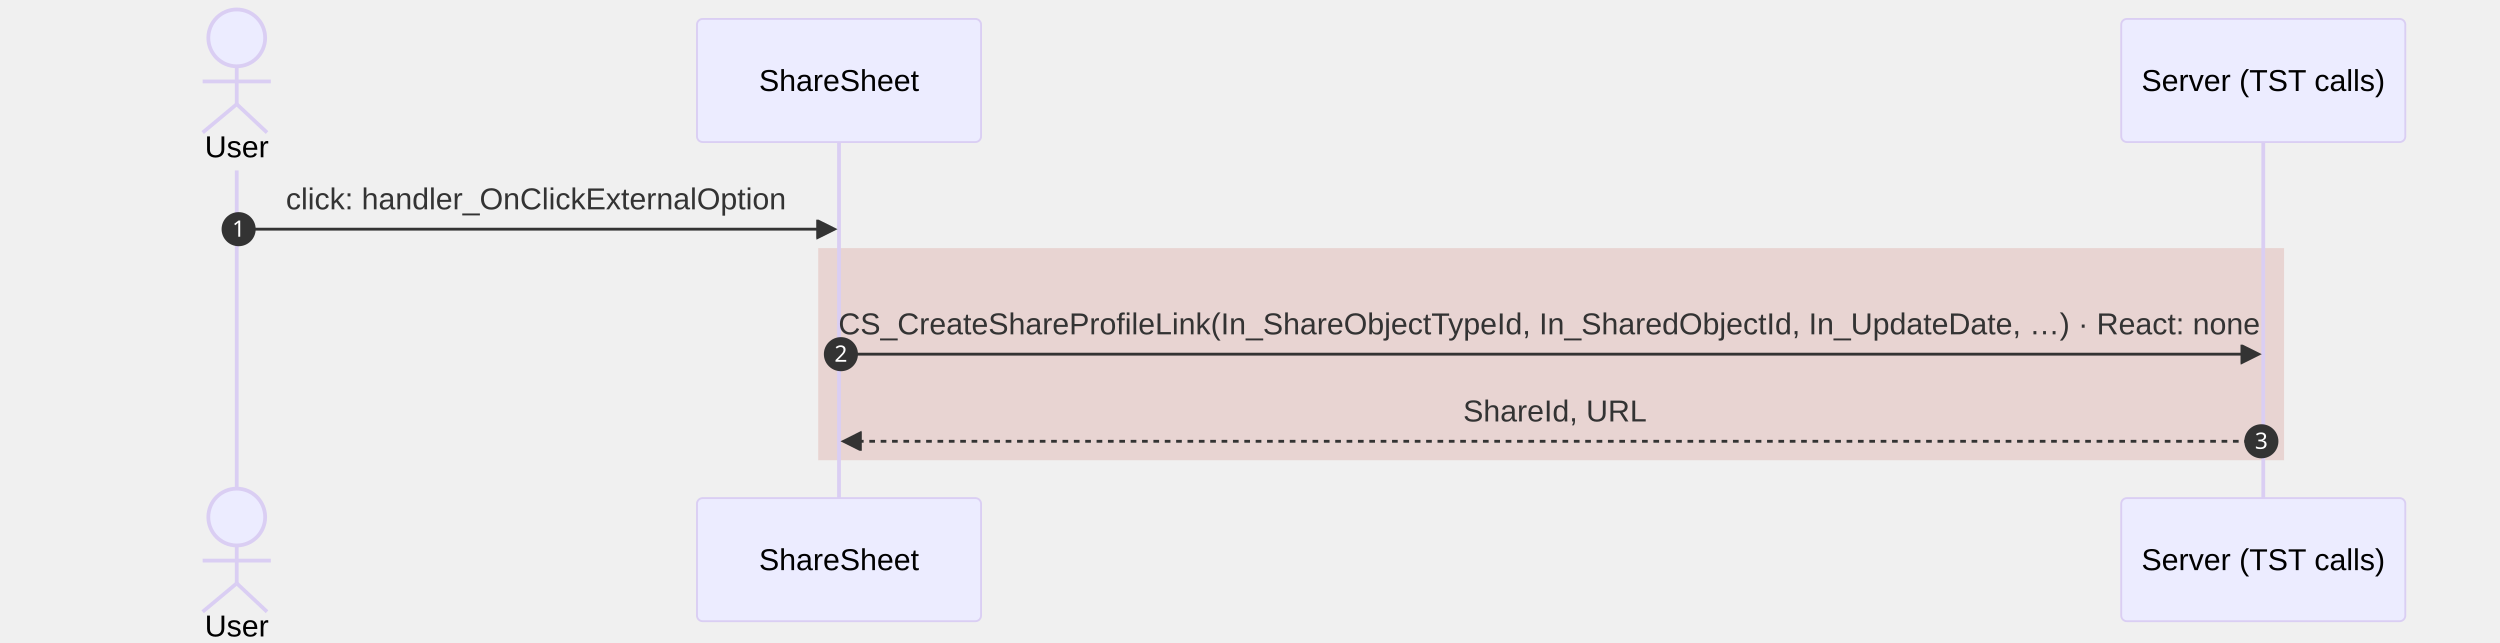
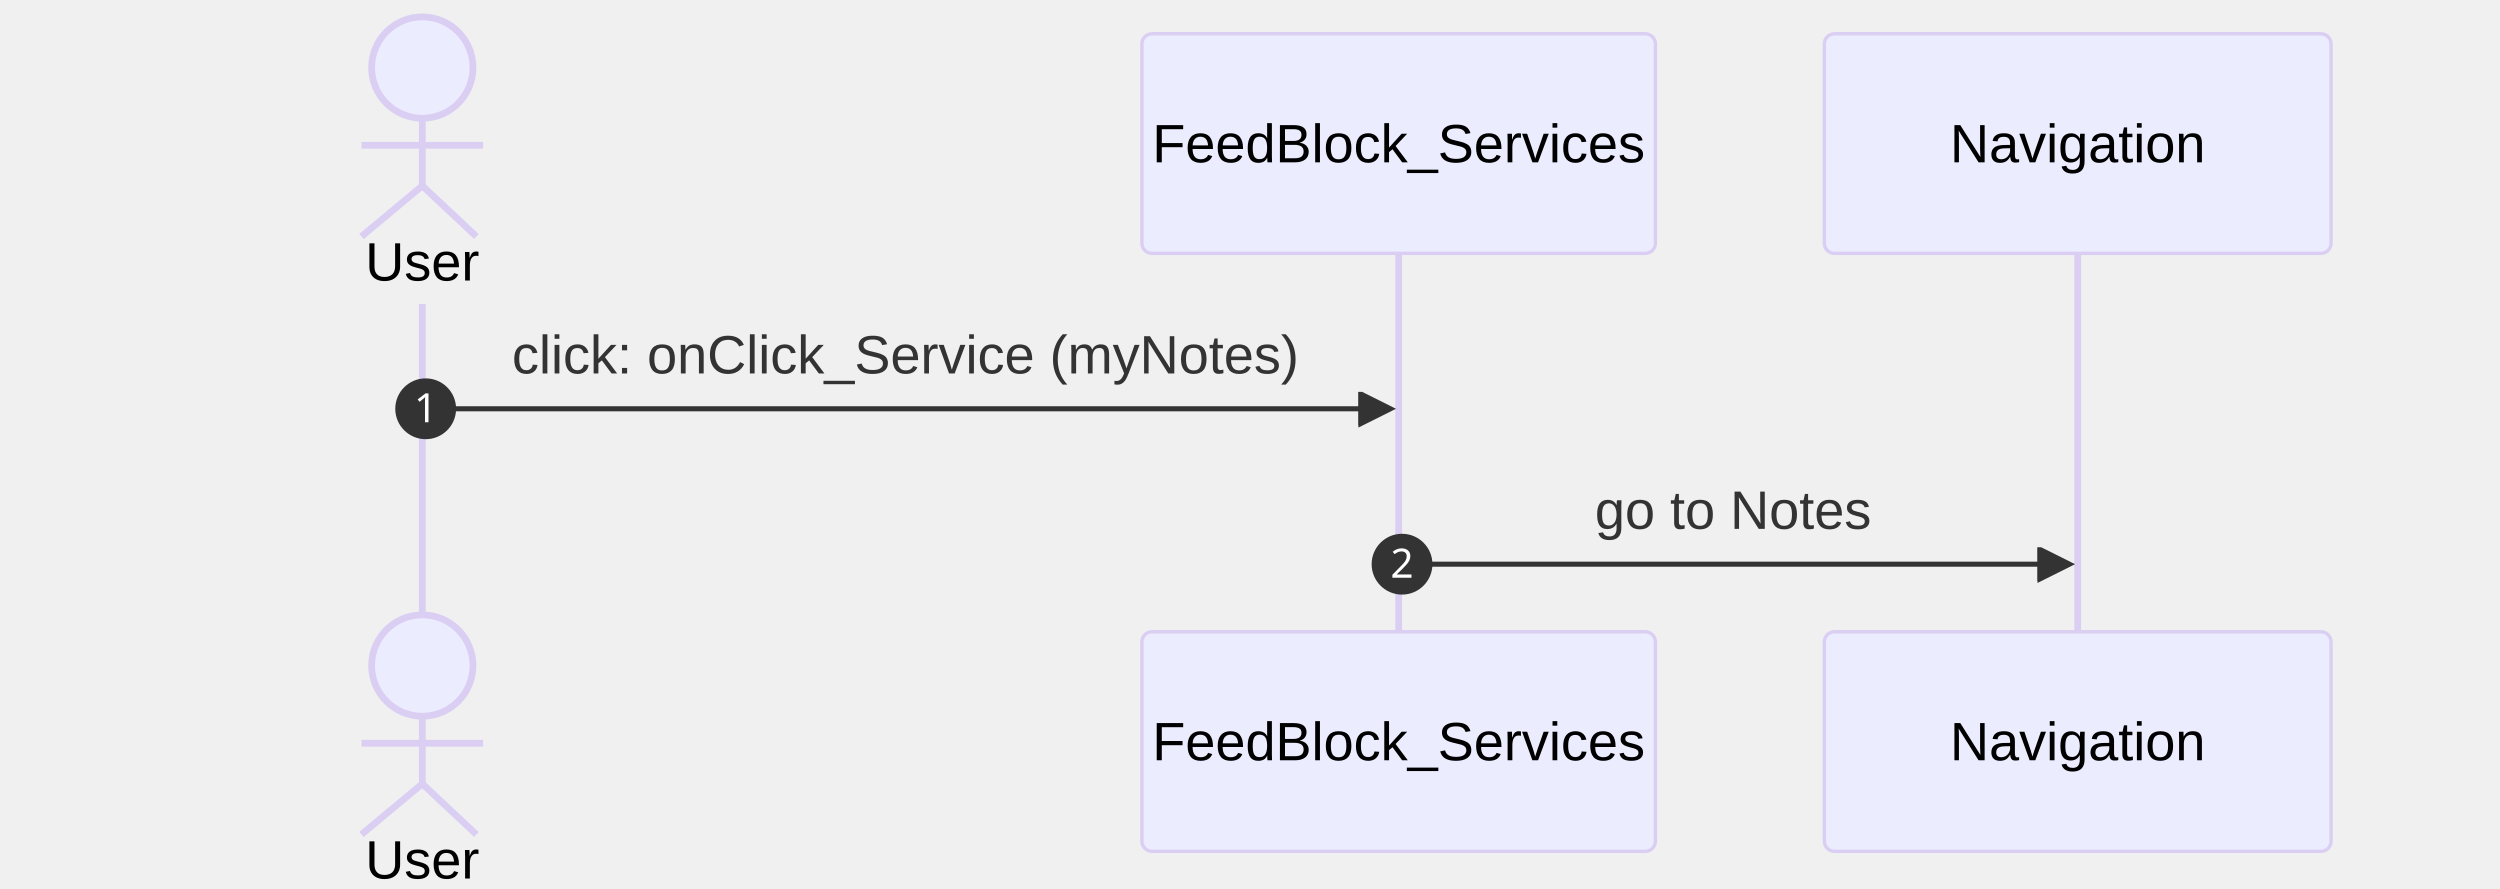
- <svg xmlns="http://www.w3.org/2000/svg" aria-roledescription="sequence" role="graphics-document document" viewBox="-50 -10 1320 339" style="max-width: 1320px;" width="100%" id="d">
-   <rect class="rect" height="112" width="774" fill="rgba(192, 57, 43, 0.15)" y="121" x="382" />
+ <svg xmlns="http://www.w3.org/2000/svg" aria-roledescription="sequence" role="graphics-document document" viewBox="-50 -10 740 263" style="max-width: 740px;" width="100%" id="d">
  <g>
-     <rect class="actor actor-bottom" ry="3" rx="3" name="S" height="65" width="150" stroke="#666" fill="#eaeaea" y="253" x="1070" />
-     <text style="text-anchor: middle; font-size: 16px; font-weight: 400;" class="actor" alignment-baseline="central" dominant-baseline="central" y="285.5" x="1145">
-       <tspan dy="0" x="1145">Server (TST calls)</tspan>
+     <rect class="actor actor-bottom" ry="3" rx="3" name="N" height="65" width="150" stroke="#666" fill="#eaeaea" y="177" x="490" />
+     <text style="text-anchor: middle; font-size: 16px; font-weight: 400;" class="actor" alignment-baseline="central" dominant-baseline="central" y="209.5" x="565">
+       <tspan dy="0" x="565">Navigation</tspan>
    </text>
  </g>
  <g>
-     <rect class="actor actor-bottom" ry="3" rx="3" name="B" height="65" width="150" stroke="#666" fill="#eaeaea" y="253" x="318" />
-     <text style="text-anchor: middle; font-size: 16px; font-weight: 400;" class="actor" alignment-baseline="central" dominant-baseline="central" y="285.5" x="393">
-       <tspan dy="0" x="393">ShareSheet</tspan>
+     <rect class="actor actor-bottom" ry="3" rx="3" name="B" height="65" width="152" stroke="#666" fill="#eaeaea" y="177" x="288" />
+     <text style="text-anchor: middle; font-size: 16px; font-weight: 400;" class="actor" alignment-baseline="central" dominant-baseline="central" y="209.5" x="364">
+       <tspan dy="0" x="364">FeedBlock_Services</tspan>
    </text>
  </g>
  <g>
-     <line stroke="#999" stroke-width="0.5px" class="200" y2="253" x2="1145" y1="5" x1="1145" id="actor2" />
+     <line stroke="#999" stroke-width="0.5px" class="200" y2="177" x2="565" y1="5" x1="565" id="actor2" />
    <g id="root-2">
-       <rect class="actor actor-top" ry="3" rx="3" name="S" height="65" width="150" stroke="#666" fill="#eaeaea" y="0" x="1070" />
-       <text style="text-anchor: middle; font-size: 16px; font-weight: 400;" class="actor" alignment-baseline="central" dominant-baseline="central" y="32.5" x="1145">
-         <tspan dy="0" x="1145">Server (TST calls)</tspan>
+       <rect class="actor actor-top" ry="3" rx="3" name="N" height="65" width="150" stroke="#666" fill="#eaeaea" y="0" x="490" />
+       <text style="text-anchor: middle; font-size: 16px; font-weight: 400;" class="actor" alignment-baseline="central" dominant-baseline="central" y="32.5" x="565">
+         <tspan dy="0" x="565">Navigation</tspan>
      </text>
    </g>
  </g>
  <g>
-     <line stroke="#999" stroke-width="0.5px" class="200" y2="253" x2="393" y1="5" x1="393" id="actor1" />
+     <line stroke="#999" stroke-width="0.5px" class="200" y2="177" x2="364" y1="5" x1="364" id="actor1" />
    <g id="root-1">
-       <rect class="actor actor-top" ry="3" rx="3" name="B" height="65" width="150" stroke="#666" fill="#eaeaea" y="0" x="318" />
-       <text style="text-anchor: middle; font-size: 16px; font-weight: 400;" class="actor" alignment-baseline="central" dominant-baseline="central" y="32.5" x="393">
-         <tspan dy="0" x="393">ShareSheet</tspan>
+       <rect class="actor actor-top" ry="3" rx="3" name="B" height="65" width="152" stroke="#666" fill="#eaeaea" y="0" x="288" />
+       <text style="text-anchor: middle; font-size: 16px; font-weight: 400;" class="actor" alignment-baseline="central" dominant-baseline="central" y="32.5" x="364">
+         <tspan dy="0" x="364">FeedBlock_Services</tspan>
      </text>
    </g>
  </g>
  <style>#d{font-family:"trebuchet ms",verdana,arial,sans-serif;font-size:16px;fill:#333;}#d .error-icon{fill:#552222;}#d .error-text{fill:#552222;stroke:#552222;}#d .edge-thickness-normal{stroke-width:2px;}#d .edge-thickness-thick{stroke-width:3.5px;}#d .edge-pattern-solid{stroke-dasharray:0;}#d .edge-pattern-dashed{stroke-dasharray:3;}#d .edge-pattern-dotted{stroke-dasharray:2;}#d .marker{fill:#333333;stroke:#333333;}#d .marker.cross{stroke:#333333;}#d svg{font-family:"trebuchet ms",verdana,arial,sans-serif;font-size:16px;}#d .actor{stroke:hsl(259.626, 59.777%, 87.902%);fill:#ECECFF;}#d text.actor&gt;tspan{fill:black;stroke:none;}#d .actor-line{stroke:grey;}#d .messageLine0{stroke-width:1.5;stroke-dasharray:none;stroke:#333;}#d .messageLine1{stroke-width:1.5;stroke-dasharray:2,2;stroke:#333;}#d #arrowhead path{fill:#333;stroke:#333;}#d .sequenceNumber{fill:white;}#d #sequencenumber{fill:#333;}#d #crosshead path{fill:#333;stroke:#333;}#d .messageText{fill:#333;stroke:none;}#d .labelBox{stroke:hsl(259.626, 59.777%, 87.902%);fill:#ECECFF;}#d .labelText,#d .labelText&gt;tspan{fill:black;stroke:none;}#d .loopText,#d .loopText&gt;tspan{fill:black;stroke:none;}#d .loopLine{stroke-width:2px;stroke-dasharray:2,2;stroke:hsl(259.626, 59.777%, 87.902%);fill:hsl(259.626, 59.777%, 87.902%);}#d .note{stroke:#aaaa33;fill:#fff5ad;}#d .noteText,#d .noteText&gt;tspan{fill:black;stroke:none;}#d .activation0{fill:#f4f4f4;stroke:#666;}#d .activation1{fill:#f4f4f4;stroke:#666;}#d .activation2{fill:#f4f4f4;stroke:#666;}#d .actorPopupMenu{position:absolute;}#d .actorPopupMenuPanel{position:absolute;fill:#ECECFF;box-shadow:0px 8px 16px 0px rgba(0,0,0,0.2);filter:drop-shadow(3px 5px 2px rgb(0 0 0 / 0.4));}#d .actor-man line{stroke:hsl(259.626, 59.777%, 87.902%);fill:#ECECFF;}#d .actor-man circle,#d line{stroke:hsl(259.626, 59.777%, 87.902%);fill:#ECECFF;stroke-width:2px;}#d :root{--mermaid-font-family:"trebuchet ms",verdana,arial,sans-serif;}</style>
  <g />
  <defs>
    <symbol height="24" width="24" id="computer">
      <path d="M2 2v13h20v-13h-20zm18 11h-16v-9h16v9zm-10.228 6l.466-1h3.524l.467 1h-4.457zm14.228 3h-24l2-6h2.104l-1.33 4h18.45l-1.297-4h2.073l2 6zm-5-10h-14v-7h14v7z" transform="scale(.5)" />
    </symbol>
  </defs>
  <defs>
    <symbol clip-rule="evenodd" fill-rule="evenodd" id="database">
      <path d="M12.258.001l.256.004.255.005.253.008.251.01.249.012.247.015.246.016.242.019.241.02.239.023.236.024.233.027.231.028.229.031.225.032.223.034.22.036.217.038.214.04.211.041.208.043.205.045.201.046.198.048.194.05.191.051.187.053.183.054.18.056.175.057.172.059.168.06.163.061.16.063.155.064.15.066.074.033.073.033.071.034.07.034.069.035.068.035.067.035.066.035.064.036.064.036.062.036.06.036.06.037.058.037.058.037.055.038.055.038.053.038.052.038.051.039.05.039.048.039.047.039.045.04.044.04.043.04.041.04.04.041.039.041.037.041.036.041.034.041.033.042.032.042.03.042.029.042.027.042.026.043.024.043.023.043.021.043.02.043.018.044.017.043.015.044.013.044.012.044.011.045.009.044.007.045.006.045.004.045.002.045.001.045v17l-.001.045-.002.045-.004.045-.006.045-.007.045-.009.044-.011.045-.012.044-.013.044-.015.044-.017.043-.018.044-.02.043-.021.043-.023.043-.024.043-.026.043-.027.042-.029.042-.03.042-.032.042-.033.042-.034.041-.036.041-.037.041-.039.041-.04.041-.041.04-.043.04-.044.04-.045.04-.047.039-.048.039-.05.039-.051.039-.052.038-.053.038-.055.038-.055.038-.058.037-.058.037-.06.037-.06.036-.062.036-.064.036-.064.036-.066.035-.067.035-.068.035-.069.035-.07.034-.071.034-.073.033-.074.033-.15.066-.155.064-.16.063-.163.061-.168.06-.172.059-.175.057-.18.056-.183.054-.187.053-.191.051-.194.05-.198.048-.201.046-.205.045-.208.043-.211.041-.214.04-.217.038-.22.036-.223.034-.225.032-.229.031-.231.028-.233.027-.236.024-.239.023-.241.02-.242.019-.246.016-.247.015-.249.012-.251.01-.253.008-.255.005-.256.004-.258.001-.258-.001-.256-.004-.255-.005-.253-.008-.251-.01-.249-.012-.247-.015-.245-.016-.243-.019-.241-.02-.238-.023-.236-.024-.234-.027-.231-.028-.228-.031-.226-.032-.223-.034-.22-.036-.217-.038-.214-.04-.211-.041-.208-.043-.204-.045-.201-.046-.198-.048-.195-.05-.19-.051-.187-.053-.184-.054-.179-.056-.176-.057-.172-.059-.167-.06-.164-.061-.159-.063-.155-.064-.151-.066-.074-.033-.072-.033-.072-.034-.07-.034-.069-.035-.068-.035-.067-.035-.066-.035-.064-.036-.063-.036-.062-.036-.061-.036-.06-.037-.058-.037-.057-.037-.056-.038-.055-.038-.053-.038-.052-.038-.051-.039-.049-.039-.049-.039-.046-.039-.046-.04-.044-.04-.043-.04-.041-.04-.04-.041-.039-.041-.037-.041-.036-.041-.034-.041-.033-.042-.032-.042-.03-.042-.029-.042-.027-.042-.026-.043-.024-.043-.023-.043-.021-.043-.02-.043-.018-.044-.017-.043-.015-.044-.013-.044-.012-.044-.011-.045-.009-.044-.007-.045-.006-.045-.004-.045-.002-.045-.001-.045v-17l.001-.045.002-.045.004-.045.006-.045.007-.045.009-.044.011-.045.012-.044.013-.044.015-.044.017-.043.018-.044.02-.043.021-.043.023-.043.024-.043.026-.043.027-.042.029-.042.03-.042.032-.042.033-.042.034-.041.036-.041.037-.041.039-.041.04-.041.041-.04.043-.04.044-.04.046-.04.046-.039.049-.039.049-.039.051-.039.052-.038.053-.038.055-.038.056-.038.057-.037.058-.037.06-.037.061-.036.062-.036.063-.036.064-.036.066-.035.067-.035.068-.035.069-.035.07-.034.072-.034.072-.033.074-.033.151-.066.155-.064.159-.063.164-.061.167-.06.172-.059.176-.057.179-.056.184-.054.187-.053.19-.051.195-.05.198-.048.201-.046.204-.045.208-.043.211-.041.214-.04.217-.038.22-.036.223-.034.226-.032.228-.031.231-.028.234-.027.236-.024.238-.023.241-.02.243-.019.245-.016.247-.015.249-.012.251-.01.253-.008.255-.005.256-.004.258-.001.258.001zm-9.258 20.499v.01l.001.021.003.021.004.022.005.021.006.022.007.022.009.023.01.022.011.023.012.023.013.023.015.023.016.024.017.023.018.024.019.024.021.024.022.025.023.024.024.025.052.049.056.05.061.051.066.051.07.051.075.051.079.052.084.052.088.052.092.052.097.052.102.051.105.052.11.052.114.051.119.051.123.051.127.05.131.05.135.05.139.048.144.049.147.047.152.047.155.047.16.045.163.045.167.043.171.043.176.041.178.041.183.039.187.039.19.037.194.035.197.035.202.033.204.031.209.03.212.029.216.027.219.025.222.024.226.021.23.02.233.018.236.016.24.015.243.012.246.01.249.008.253.005.256.004.259.001.26-.001.257-.004.254-.005.25-.008.247-.011.244-.012.241-.014.237-.016.233-.018.231-.021.226-.021.224-.024.22-.026.216-.027.212-.028.21-.031.205-.031.202-.034.198-.034.194-.036.191-.037.187-.039.183-.04.179-.04.175-.042.172-.043.168-.044.163-.045.16-.046.155-.046.152-.047.148-.048.143-.049.139-.049.136-.05.131-.05.126-.05.123-.051.118-.052.114-.051.11-.052.106-.052.101-.052.096-.052.092-.052.088-.053.083-.051.079-.052.074-.052.07-.051.065-.051.06-.051.056-.05.051-.05.023-.024.023-.025.021-.024.02-.024.019-.024.018-.024.017-.024.015-.023.014-.024.013-.023.012-.023.01-.023.01-.022.008-.022.006-.022.006-.022.004-.022.004-.021.001-.021.001-.021v-4.127l-.077.055-.08.053-.083.054-.085.053-.087.052-.09.052-.093.051-.095.05-.097.05-.1.049-.102.049-.105.048-.106.047-.109.047-.111.046-.114.045-.115.045-.118.044-.12.043-.122.042-.124.042-.126.041-.128.04-.13.04-.132.038-.134.038-.135.037-.138.037-.139.035-.142.035-.143.034-.144.033-.147.032-.148.031-.15.03-.151.03-.153.029-.154.027-.156.027-.158.026-.159.025-.161.024-.162.023-.163.022-.165.021-.166.02-.167.019-.169.018-.169.017-.171.016-.173.015-.173.014-.175.013-.175.012-.177.011-.178.01-.179.008-.179.008-.181.006-.182.005-.182.004-.184.003-.184.002h-.37l-.184-.002-.184-.003-.182-.004-.182-.005-.181-.006-.179-.008-.179-.008-.178-.01-.176-.011-.176-.012-.175-.013-.173-.014-.172-.015-.171-.016-.17-.017-.169-.018-.167-.019-.166-.02-.165-.021-.163-.022-.162-.023-.161-.024-.159-.025-.157-.026-.156-.027-.155-.027-.153-.029-.151-.03-.15-.03-.148-.031-.146-.032-.145-.033-.143-.034-.141-.035-.14-.035-.137-.037-.136-.037-.134-.038-.132-.038-.13-.04-.128-.04-.126-.041-.124-.042-.122-.042-.12-.044-.117-.043-.116-.045-.113-.045-.112-.046-.109-.047-.106-.047-.105-.048-.102-.049-.1-.049-.097-.05-.095-.05-.093-.052-.09-.051-.087-.052-.085-.053-.083-.054-.08-.054-.077-.054v4.127zm0-5.654v.011l.001.021.003.021.004.021.005.022.006.022.007.022.009.022.01.022.011.023.012.023.013.023.015.024.016.023.017.024.018.024.019.024.021.024.022.024.023.025.024.024.052.05.056.05.061.05.066.051.07.051.075.052.079.051.084.052.088.052.092.052.097.052.102.052.105.052.11.051.114.051.119.052.123.05.127.051.131.05.135.049.139.049.144.048.147.048.152.047.155.046.16.045.163.045.167.044.171.042.176.042.178.04.183.04.187.038.19.037.194.036.197.034.202.033.204.032.209.03.212.028.216.027.219.025.222.024.226.022.23.02.233.018.236.016.24.014.243.012.246.01.249.008.253.006.256.003.259.001.26-.001.257-.003.254-.006.25-.008.247-.01.244-.012.241-.015.237-.016.233-.018.231-.02.226-.022.224-.024.22-.025.216-.027.212-.029.21-.03.205-.032.202-.033.198-.035.194-.036.191-.037.187-.039.183-.039.179-.041.175-.042.172-.043.168-.044.163-.045.16-.045.155-.047.152-.047.148-.048.143-.048.139-.05.136-.049.131-.05.126-.051.123-.051.118-.051.114-.052.11-.052.106-.052.101-.052.096-.052.092-.052.088-.052.083-.052.079-.052.074-.051.07-.052.065-.051.06-.05.056-.051.051-.049.023-.025.023-.024.021-.025.02-.024.019-.024.018-.024.017-.024.015-.023.014-.023.013-.024.012-.022.01-.023.01-.023.008-.022.006-.022.006-.022.004-.021.004-.022.001-.021.001-.021v-4.139l-.077.054-.08.054-.083.054-.085.052-.087.053-.09.051-.093.051-.095.051-.097.05-.1.049-.102.049-.105.048-.106.047-.109.047-.111.046-.114.045-.115.044-.118.044-.12.044-.122.042-.124.042-.126.041-.128.04-.13.039-.132.039-.134.038-.135.037-.138.036-.139.036-.142.035-.143.033-.144.033-.147.033-.148.031-.15.03-.151.03-.153.028-.154.028-.156.027-.158.026-.159.025-.161.024-.162.023-.163.022-.165.021-.166.02-.167.019-.169.018-.169.017-.171.016-.173.015-.173.014-.175.013-.175.012-.177.011-.178.009-.179.009-.179.007-.181.007-.182.005-.182.004-.184.003-.184.002h-.37l-.184-.002-.184-.003-.182-.004-.182-.005-.181-.007-.179-.007-.179-.009-.178-.009-.176-.011-.176-.012-.175-.013-.173-.014-.172-.015-.171-.016-.17-.017-.169-.018-.167-.019-.166-.02-.165-.021-.163-.022-.162-.023-.161-.024-.159-.025-.157-.026-.156-.027-.155-.028-.153-.028-.151-.03-.15-.03-.148-.031-.146-.033-.145-.033-.143-.033-.141-.035-.14-.036-.137-.036-.136-.037-.134-.038-.132-.039-.13-.039-.128-.04-.126-.041-.124-.042-.122-.043-.12-.043-.117-.044-.116-.044-.113-.046-.112-.046-.109-.046-.106-.047-.105-.048-.102-.049-.1-.049-.097-.05-.095-.051-.093-.051-.09-.051-.087-.053-.085-.052-.083-.054-.08-.054-.077-.054v4.139zm0-5.666v.011l.001.02.003.022.004.021.005.022.006.021.007.022.009.023.01.022.011.023.012.023.013.023.015.023.016.024.017.024.018.023.019.024.021.025.022.024.023.024.024.025.052.05.056.05.061.05.066.051.07.051.075.052.079.051.084.052.088.052.092.052.097.052.102.052.105.051.11.052.114.051.119.051.123.051.127.05.131.05.135.05.139.049.144.048.147.048.152.047.155.046.16.045.163.045.167.043.171.043.176.042.178.04.183.04.187.038.19.037.194.036.197.034.202.033.204.032.209.03.212.028.216.027.219.025.222.024.226.021.23.02.233.018.236.017.24.014.243.012.246.01.249.008.253.006.256.003.259.001.26-.001.257-.003.254-.006.25-.008.247-.01.244-.013.241-.014.237-.016.233-.018.231-.02.226-.022.224-.024.22-.025.216-.027.212-.029.21-.03.205-.032.202-.033.198-.035.194-.036.191-.037.187-.039.183-.039.179-.041.175-.042.172-.043.168-.044.163-.045.16-.045.155-.047.152-.047.148-.048.143-.049.139-.049.136-.049.131-.051.126-.05.123-.051.118-.052.114-.051.11-.052.106-.052.101-.052.096-.052.092-.052.088-.052.083-.052.079-.052.074-.052.07-.051.065-.051.06-.051.056-.05.051-.049.023-.025.023-.025.021-.024.02-.024.019-.024.018-.024.017-.024.015-.023.014-.024.013-.023.012-.023.01-.022.01-.023.008-.022.006-.022.006-.022.004-.022.004-.021.001-.021.001-.021v-4.153l-.077.054-.08.054-.083.053-.085.053-.087.053-.09.051-.093.051-.095.051-.097.05-.1.049-.102.048-.105.048-.106.048-.109.046-.111.046-.114.046-.115.044-.118.044-.12.043-.122.043-.124.042-.126.041-.128.04-.13.039-.132.039-.134.038-.135.037-.138.036-.139.036-.142.034-.143.034-.144.033-.147.032-.148.032-.15.03-.151.03-.153.028-.154.028-.156.027-.158.026-.159.024-.161.024-.162.023-.163.023-.165.021-.166.02-.167.019-.169.018-.169.017-.171.016-.173.015-.173.014-.175.013-.175.012-.177.01-.178.01-.179.009-.179.007-.181.006-.182.006-.182.004-.184.003-.184.001-.185.001-.185-.001-.184-.001-.184-.003-.182-.004-.182-.006-.181-.006-.179-.007-.179-.009-.178-.01-.176-.01-.176-.012-.175-.013-.173-.014-.172-.015-.171-.016-.17-.017-.169-.018-.167-.019-.166-.02-.165-.021-.163-.023-.162-.023-.161-.024-.159-.024-.157-.026-.156-.027-.155-.028-.153-.028-.151-.03-.15-.03-.148-.032-.146-.032-.145-.033-.143-.034-.141-.034-.14-.036-.137-.036-.136-.037-.134-.038-.132-.039-.13-.039-.128-.041-.126-.041-.124-.041-.122-.043-.12-.043-.117-.044-.116-.044-.113-.046-.112-.046-.109-.046-.106-.048-.105-.048-.102-.048-.1-.05-.097-.049-.095-.051-.093-.051-.09-.052-.087-.052-.085-.053-.083-.053-.08-.054-.077-.054v4.153zm8.74-8.179l-.257.004-.254.005-.25.008-.247.011-.244.012-.241.014-.237.016-.233.018-.231.021-.226.022-.224.023-.22.026-.216.027-.212.028-.21.031-.205.032-.202.033-.198.034-.194.036-.191.038-.187.038-.183.04-.179.041-.175.042-.172.043-.168.043-.163.045-.16.046-.155.046-.152.048-.148.048-.143.048-.139.049-.136.05-.131.05-.126.051-.123.051-.118.051-.114.052-.11.052-.106.052-.101.052-.096.052-.092.052-.088.052-.083.052-.079.052-.074.051-.07.052-.065.051-.06.05-.056.05-.051.05-.023.025-.023.024-.021.024-.02.025-.019.024-.018.024-.017.023-.015.024-.014.023-.013.023-.012.023-.01.023-.01.022-.008.022-.006.023-.006.021-.004.022-.004.021-.001.021-.001.021.001.021.001.021.004.021.004.022.006.021.006.023.008.022.01.022.01.023.012.023.013.023.014.023.015.024.017.023.018.024.019.024.02.025.021.024.023.024.023.025.051.05.056.05.06.05.065.051.07.052.074.051.079.052.083.052.088.052.092.052.096.052.101.052.106.052.11.052.114.052.118.051.123.051.126.051.131.05.136.05.139.049.143.048.148.048.152.048.155.046.16.046.163.045.168.043.172.043.175.042.179.041.183.04.187.038.191.038.194.036.198.034.202.033.205.032.21.031.212.028.216.027.22.026.224.023.226.022.231.021.233.018.237.016.241.014.244.012.247.011.25.008.254.005.257.004.26.001.26-.001.257-.004.254-.005.25-.008.247-.011.244-.012.241-.014.237-.016.233-.018.231-.021.226-.022.224-.023.22-.026.216-.027.212-.028.21-.031.205-.032.202-.033.198-.034.194-.036.191-.038.187-.038.183-.04.179-.041.175-.042.172-.043.168-.043.163-.045.16-.046.155-.046.152-.048.148-.048.143-.048.139-.049.136-.05.131-.05.126-.051.123-.051.118-.051.114-.052.11-.052.106-.052.101-.052.096-.052.092-.052.088-.052.083-.052.079-.052.074-.051.07-.052.065-.051.06-.05.056-.05.051-.05.023-.025.023-.024.021-.024.02-.025.019-.024.018-.024.017-.023.015-.024.014-.023.013-.023.012-.023.01-.023.01-.022.008-.022.006-.023.006-.021.004-.022.004-.021.001-.021.001-.021-.001-.021-.001-.021-.004-.021-.004-.022-.006-.021-.006-.023-.008-.022-.01-.022-.01-.023-.012-.023-.013-.023-.014-.023-.015-.024-.017-.023-.018-.024-.019-.024-.02-.025-.021-.024-.023-.024-.023-.025-.051-.05-.056-.05-.06-.05-.065-.051-.07-.052-.074-.051-.079-.052-.083-.052-.088-.052-.092-.052-.096-.052-.101-.052-.106-.052-.11-.052-.114-.052-.118-.051-.123-.051-.126-.051-.131-.05-.136-.05-.139-.049-.143-.048-.148-.048-.152-.048-.155-.046-.16-.046-.163-.045-.168-.043-.172-.043-.175-.042-.179-.041-.183-.04-.187-.038-.191-.038-.194-.036-.198-.034-.202-.033-.205-.032-.21-.031-.212-.028-.216-.027-.22-.026-.224-.023-.226-.022-.231-.021-.233-.018-.237-.016-.241-.014-.244-.012-.247-.011-.25-.008-.254-.005-.257-.004-.26-.001-.26.001z" transform="scale(.5)" />
    </symbol>
  </defs>
  <defs>
    <symbol height="24" width="24" id="clock">
      <path d="M12 2c5.514 0 10 4.486 10 10s-4.486 10-10 10-10-4.486-10-10 4.486-10 10-10zm0-2c-6.627 0-12 5.373-12 12s5.373 12 12 12 12-5.373 12-12-5.373-12-12-12zm5.848 12.459c.202.038.202.333.001.372-1.907.361-6.045 1.111-6.547 1.111-.719 0-1.301-.582-1.301-1.301 0-.512.77-5.447 1.125-7.445.034-.192.312-.181.343.014l.985 6.238 5.394 1.011z" transform="scale(.5)" />
    </symbol>
  </defs>
  <defs>
    <marker orient="auto" markerHeight="12" markerWidth="12" markerUnits="userSpaceOnUse" refY="5" refX="7.9" id="arrowhead">
      <path d="M 0 0 L 10 5 L 0 10 z" />
    </marker>
  </defs>
  <defs>
    <marker refY="4.5" refX="4" orient="auto" markerHeight="8" markerWidth="15" id="crosshead">
      <path style="stroke-dasharray: 0, 0;" d="M 1,2 L 6,7 M 6,2 L 1,7" stroke-width="1pt" stroke="#000000" fill="none" />
    </marker>
  </defs>
  <defs>
    <marker orient="auto" markerHeight="28" markerWidth="20" refY="7" refX="15.5" id="filled-head">
      <path d="M 18,7 L9,13 L14,7 L9,1 Z" />
    </marker>
  </defs>
  <defs>
    <marker orient="auto" markerHeight="40" markerWidth="60" refY="15" refX="15" id="sequencenumber">
      <circle r="6" cy="15" cx="15" />
    </marker>
  </defs>
-   <line stroke="#999" stroke-width="0.5px" class="200" y2="253" x2="75" y1="80" x1="75" id="actor0" />
+   <line stroke="#999" stroke-width="0.5px" class="200" y2="177" x2="75" y1="80" x1="75" id="actor0" />
  <g name="U" class="actor-man actor-top">
    <line y2="45" x2="75" y1="25" x1="75" id="actor-man-torso0" />
    <line y2="33" x2="93" y1="33" x1="57" id="actor-man-arms0" />
    <line y2="45" x2="75" y1="60" x1="57" />
    <line y2="60" x2="91" y1="45" x1="75" />
    <circle height="65" width="150" r="15" cy="10" cx="75" />
    <text style="text-anchor: middle; font-size: 16px; font-weight: 400;" class="actor" alignment-baseline="central" dominant-baseline="central" y="67.5" x="75">
      <tspan dy="0" x="75">User</tspan>
    </text>
  </g>
-   <text style="font-size: 16px; font-weight: 400;" dy="1em" class="messageText" alignment-baseline="middle" dominant-baseline="middle" text-anchor="middle" y="80" x="233">click: handler_OnClickExternalOption</text>
-   <line style="fill: none;" marker-start="url(#sequencenumber)" marker-end="url(#arrowhead)" stroke="none" stroke-width="2" class="messageLine0" y2="111" x2="389" y1="111" x1="76" />
+   <text style="font-size: 16px; font-weight: 400;" dy="1em" class="messageText" alignment-baseline="middle" dominant-baseline="middle" text-anchor="middle" y="80" x="218">click: onClick_Service (myNotes)</text>
+   <line style="fill: none;" marker-start="url(#sequencenumber)" marker-end="url(#arrowhead)" stroke="none" stroke-width="2" class="messageLine0" y2="111" x2="360" y1="111" x1="76" />
  <text class="sequenceNumber" text-anchor="middle" font-size="12px" font-family="sans-serif" y="115" x="76">1</text>
-   <text style="font-size: 16px; font-weight: 400;" dy="1em" class="messageText" alignment-baseline="middle" dominant-baseline="middle" text-anchor="middle" y="146" x="768">CS_CreateShareProfileLink(In_ShareObjectTypeId, In_SharedObjectId, In_UpdateDate, …) · React: none</text>
-   <line style="fill: none;" marker-start="url(#sequencenumber)" marker-end="url(#arrowhead)" stroke="none" stroke-width="2" class="messageLine0" y2="177" x2="1141" y1="177" x1="394" />
-   <text class="sequenceNumber" text-anchor="middle" font-size="12px" font-family="sans-serif" y="181" x="394">2</text>
-   <text style="font-size: 16px; font-weight: 400;" dy="1em" class="messageText" alignment-baseline="middle" dominant-baseline="middle" text-anchor="middle" y="192" x="771">ShareId, URL</text>
-   <line style="stroke-dasharray: 3, 3; fill: none;" marker-start="url(#sequencenumber)" marker-end="url(#arrowhead)" stroke="none" stroke-width="2" class="messageLine1" y2="223" x2="397" y1="223" x1="1144" />
-   <text class="sequenceNumber" text-anchor="middle" font-size="12px" font-family="sans-serif" y="227" x="1144">3</text>
+   <text style="font-size: 16px; font-weight: 400;" dy="1em" class="messageText" alignment-baseline="middle" dominant-baseline="middle" text-anchor="middle" y="126" x="463">go to Notes</text>
+   <line style="fill: none;" marker-start="url(#sequencenumber)" marker-end="url(#arrowhead)" stroke="none" stroke-width="2" class="messageLine0" y2="157" x2="561" y1="157" x1="365" />
+   <text class="sequenceNumber" text-anchor="middle" font-size="12px" font-family="sans-serif" y="161" x="365">2</text>
  <g name="U" class="actor-man actor-bottom">
-     <line y2="298" x2="75" y1="278" x1="75" id="actor-man-torso2" />
-     <line y2="286" x2="93" y1="286" x1="57" id="actor-man-arms2" />
-     <line y2="298" x2="75" y1="313" x1="57" />
-     <line y2="313" x2="91" y1="298" x1="75" />
-     <circle height="65" width="150" r="15" cy="263" cx="75" />
-     <text style="text-anchor: middle; font-size: 16px; font-weight: 400;" class="actor" alignment-baseline="central" dominant-baseline="central" y="320.5" x="75">
+     <line y2="222" x2="75" y1="202" x1="75" id="actor-man-torso2" />
+     <line y2="210" x2="93" y1="210" x1="57" id="actor-man-arms2" />
+     <line y2="222" x2="75" y1="237" x1="57" />
+     <line y2="237" x2="91" y1="222" x1="75" />
+     <circle height="65" width="150" r="15" cy="187" cx="75" />
+     <text style="text-anchor: middle; font-size: 16px; font-weight: 400;" class="actor" alignment-baseline="central" dominant-baseline="central" y="244.5" x="75">
      <tspan dy="0" x="75">User</tspan>
    </text>
  </g>
</svg>
